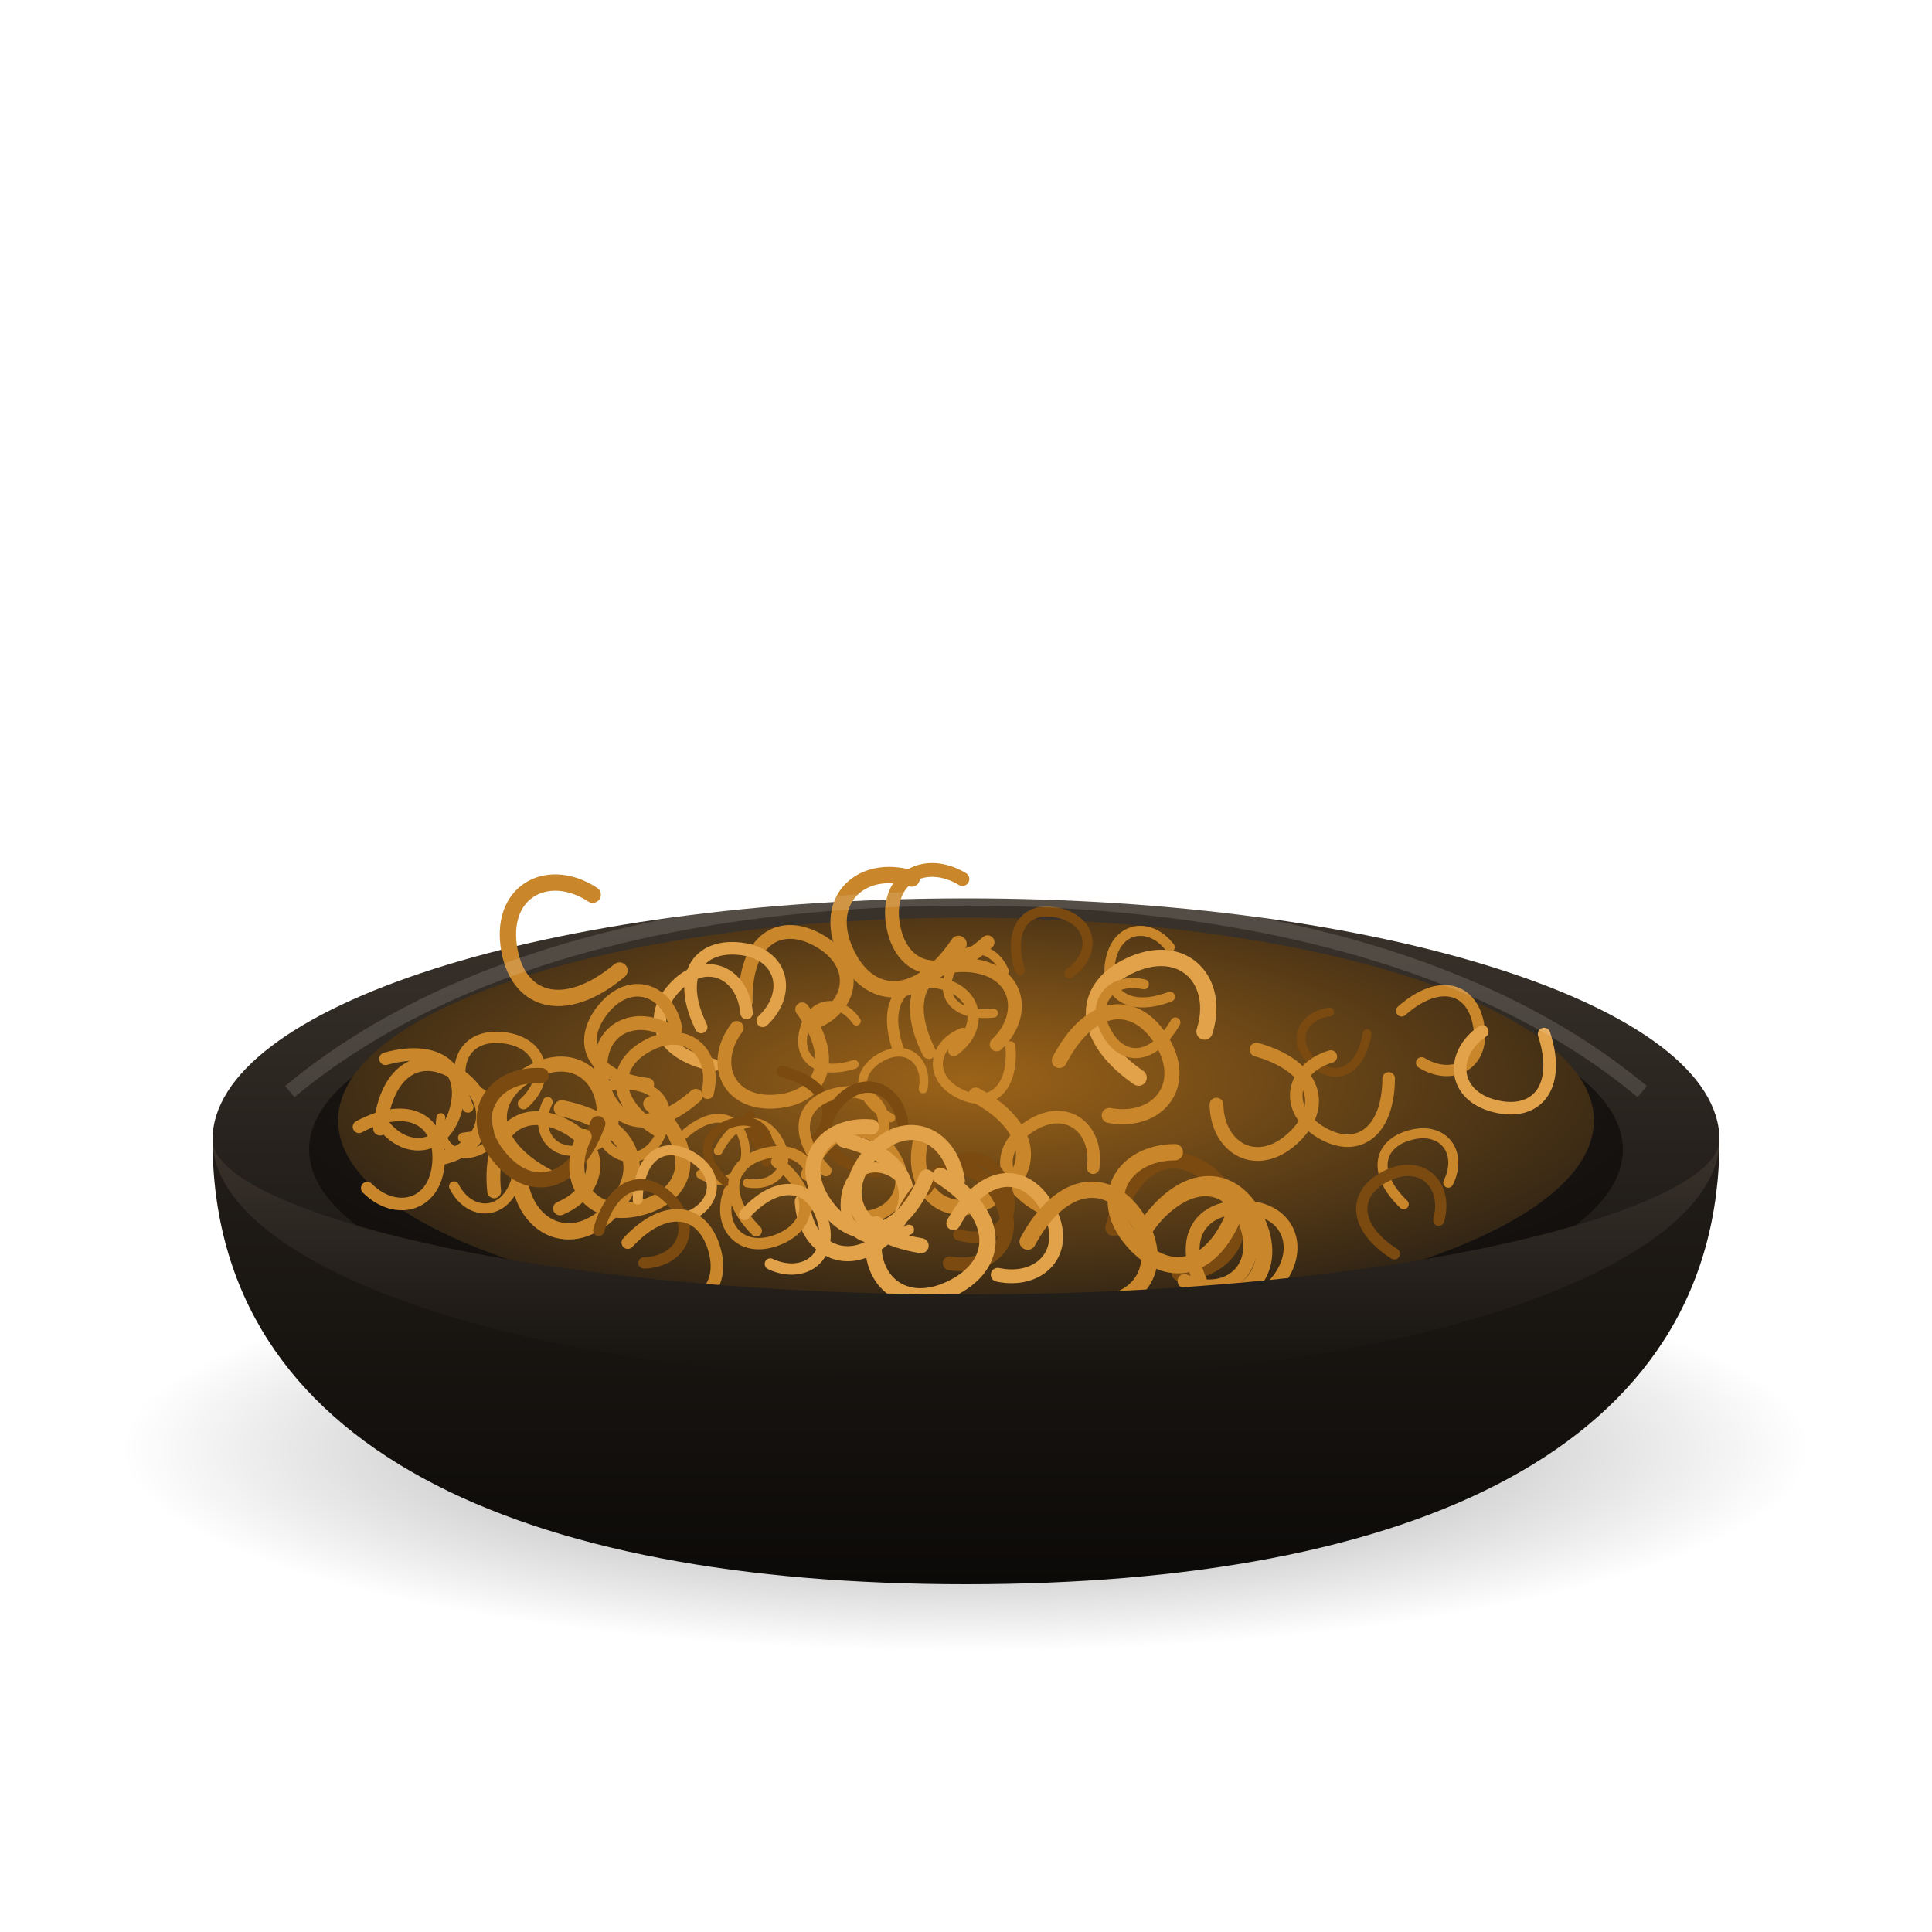
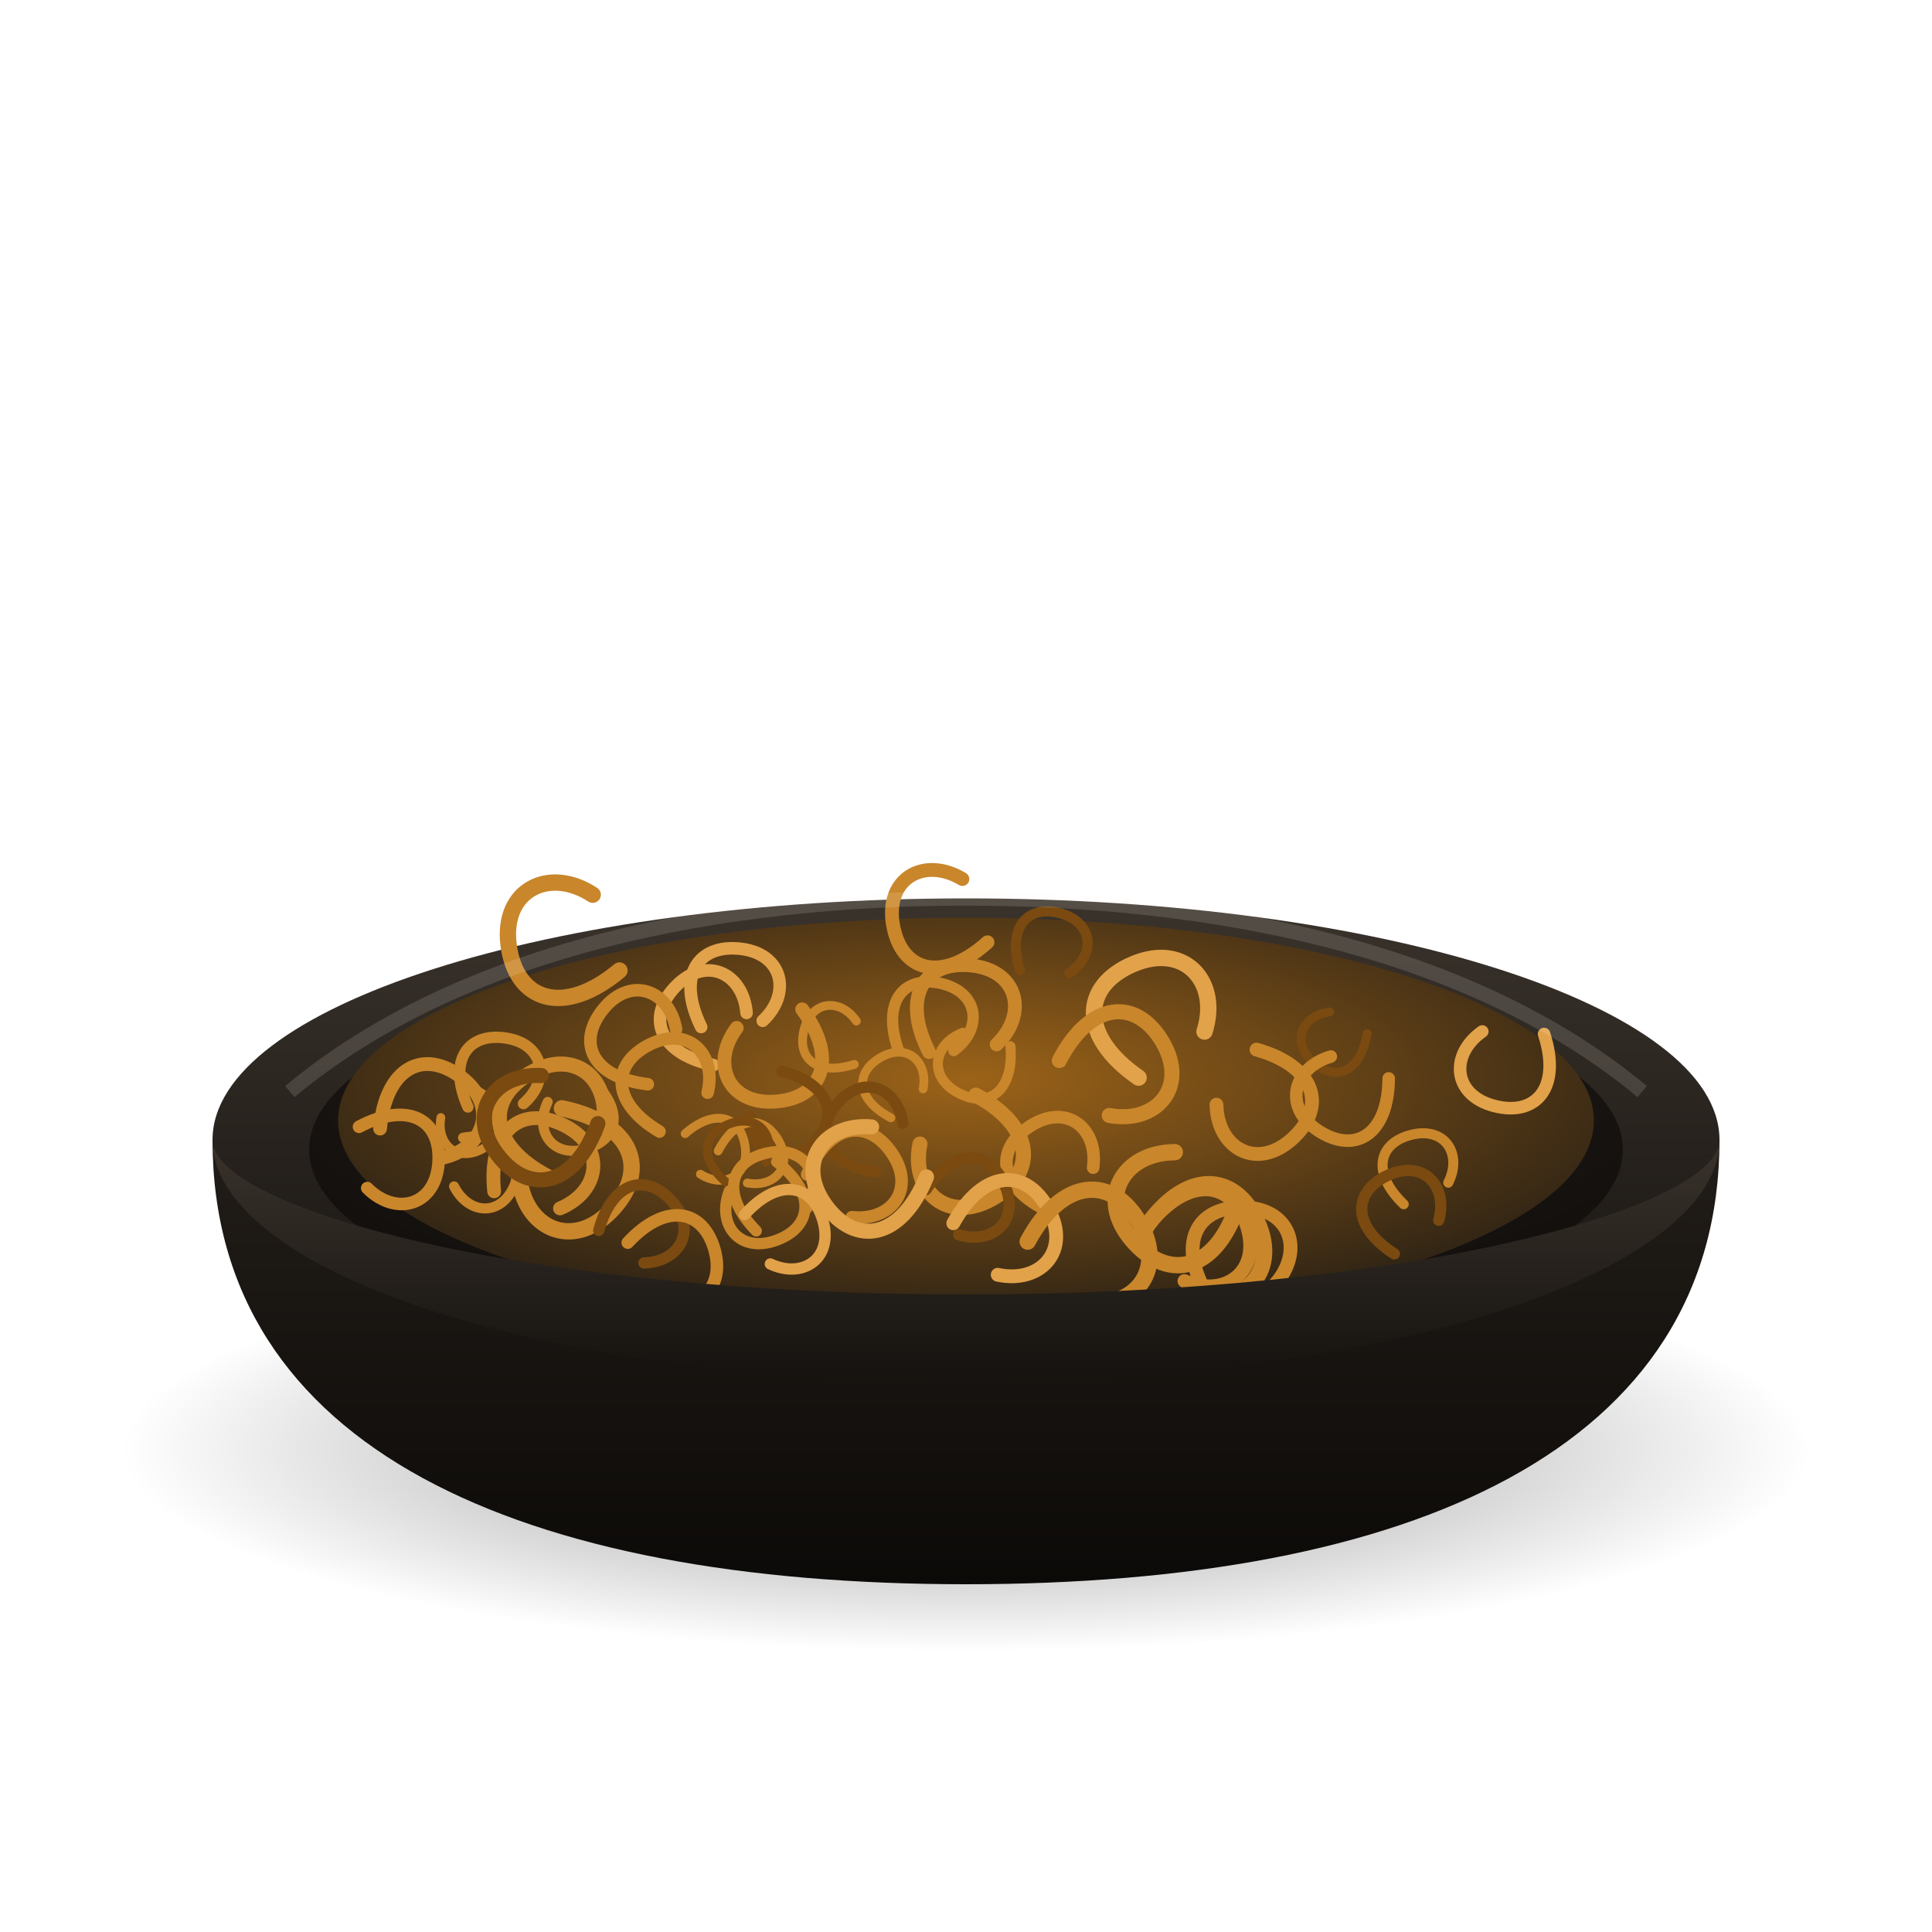
<svg xmlns="http://www.w3.org/2000/svg" viewBox="0 0 400 400" class="" role="presentation" aria-hidden="true" data-bowl="fried-onion">
  <defs>
    <radialGradient id="b-fried-onion-shadow" cx="50%" cy="50%" r="50%">
      <stop offset="0" stop-color="#000" stop-opacity="0.45" />
      <stop offset="1" stop-color="#000" stop-opacity="0" />
    </radialGradient>
    <linearGradient id="b-fried-onion-rim" x1="0" y1="0" x2="0" y2="1">
      <stop offset="0" stop-color="#3a332c" />
      <stop offset="1" stop-color="#15120f" />
    </linearGradient>
    <linearGradient id="b-fried-onion-body" x1="0" y1="0" x2="0" y2="1">
      <stop offset="0" stop-color="#221d18" />
      <stop offset="1" stop-color="#0c0a08" />
    </linearGradient>
    <radialGradient id="b-fried-onion-inner" cx="50%" cy="35%" r="65%">
      <stop offset="0" stop-color="#2a2420" />
      <stop offset="1" stop-color="#100d0b" />
    </radialGradient>
  </defs>
  <ellipse cx="200" cy="300" rx="176" ry="42" fill="url(#b-fried-onion-shadow)" />
  <path d="M 44 236 C 44 300, 108 328, 200 328 C 292 328, 356 300, 356 236 Z" fill="url(#b-fried-onion-body)" />
  <ellipse cx="200" cy="236" rx="156" ry="50" fill="url(#b-fried-onion-rim)" />
  <ellipse cx="200" cy="238" rx="136" ry="42" fill="url(#b-fried-onion-inner)" />
  <g>
    <defs>
      <radialGradient id="b-fried-onion-bed" cx="50%" cy="40%" r="70%">
        <stop offset="0" stop-color="#9c6318" />
        <stop offset="1" stop-color="#1a1714" />
      </radialGradient>
    </defs>
    <ellipse cx="200" cy="232" rx="130" ry="42" fill="url(#b-fried-onion-bed)" />
    <path d="M -9 4 c 6 -10 14 -10 18 -2 c 4 8 -2 14 -10 12" fill="none" stroke="#7a4a10" stroke-width="2.6" stroke-linecap="round" transform="translate(213.6 193.4) rotate(312.0) scale(0.8)" />
    <path d="M -9 4 c 6 -10 14 -10 18 -2 c 4 8 -2 14 -10 12" fill="none" stroke="#c9862b" stroke-width="2.6" stroke-linecap="round" transform="translate(193.7 196.4) rotate(197.0) scale(1.1)" />
-     <path d="M -9 4 c 6 -10 14 -10 18 -2 c 4 8 -2 14 -10 12" fill="none" stroke="#c9862b" stroke-width="2.6" stroke-linecap="round" transform="translate(160.4 198.4) rotate(327.6) scale(1.1)" />
-     <path d="M -9 4 c 6 -10 14 -10 18 -2 c 4 8 -2 14 -10 12" fill="none" stroke="#c9862b" stroke-width="2.6" stroke-linecap="round" transform="translate(186.5 200.0) rotate(183.0) scale(1.3)" />
    <path d="M -9 4 c 6 -10 14 -10 18 -2 c 4 8 -2 14 -10 12" fill="none" stroke="#c9862b" stroke-width="2.6" stroke-linecap="round" transform="translate(115.5 202.0) rotate(199.2) scale(1.3)" />
    <path d="M -9 4 c 6 -10 14 -10 18 -2 c 4 8 -2 14 -10 12" fill="none" stroke="#e2a24a" stroke-width="2.6" stroke-linecap="round" transform="translate(146.7 202.9) rotate(302.9) scale(1.0)" />
-     <path d="M -9 4 c 6 -10 14 -10 18 -2 c 4 8 -2 14 -10 12" fill="none" stroke="#c9862b" stroke-width="2.6" stroke-linecap="round" transform="translate(234.6 204.4) rotate(218.4) scale(0.8)" />
-     <path d="M -9 4 c 6 -10 14 -10 18 -2 c 4 8 -2 14 -10 12" fill="none" stroke="#c9862b" stroke-width="2.6" stroke-linecap="round" transform="translate(199.7 206.4) rotate(233.2) scale(0.7)" />
    <path d="M -9 4 c 6 -10 14 -10 18 -2 c 4 8 -2 14 -10 12" fill="none" stroke="#c9862b" stroke-width="2.6" stroke-linecap="round" transform="translate(193.9 207.1) rotate(302.2) scale(1.1)" />
-     <path d="M -9 4 c 6 -10 14 -10 18 -2 c 4 8 -2 14 -10 12" fill="none" stroke="#c9862b" stroke-width="2.6" stroke-linecap="round" transform="translate(299.0 208.3) rotate(17.6) scale(0.9)" />
    <path d="M -9 4 c 6 -10 14 -10 18 -2 c 4 8 -2 14 -10 12" fill="none" stroke="#c9862b" stroke-width="2.6" stroke-linecap="round" transform="translate(188.4 208.7) rotate(310.1) scale(0.9)" />
    <path d="M -9 4 c 6 -10 14 -10 18 -2 c 4 8 -2 14 -10 12" fill="none" stroke="#e2a24a" stroke-width="2.6" stroke-linecap="round" transform="translate(231.3 211.1) rotate(273.7) scale(1.3)" />
    <path d="M -9 4 c 6 -10 14 -10 18 -2 c 4 8 -2 14 -10 12" fill="none" stroke="#e2a24a" stroke-width="2.6" stroke-linecap="round" transform="translate(141.0 213.3) rotate(251.1) scale(1.0)" />
    <path d="M -9 4 c 6 -10 14 -10 18 -2 c 4 8 -2 14 -10 12" fill="none" stroke="#c9862b" stroke-width="2.6" stroke-linecap="round" transform="translate(229.8 214.1) rotate(356.4) scale(1.2)" />
-     <path d="M -9 4 c 6 -10 14 -10 18 -2 c 4 8 -2 14 -10 12" fill="none" stroke="#c9862b" stroke-width="2.6" stroke-linecap="round" transform="translate(236.2 215.0) rotate(179.1) scale(0.8)" />
    <path d="M -9 4 c 6 -10 14 -10 18 -2 c 4 8 -2 14 -10 12" fill="none" stroke="#c9862b" stroke-width="2.6" stroke-linecap="round" transform="translate(126.8 217.9) rotate(245.9) scale(1.0)" />
    <path d="M -9 4 c 6 -10 14 -10 18 -2 c 4 8 -2 14 -10 12" fill="none" stroke="#c9862b" stroke-width="2.6" stroke-linecap="round" transform="translate(170.3 218.3) rotate(221.4) scale(0.7)" />
    <path d="M -9 4 c 6 -10 14 -10 18 -2 c 4 8 -2 14 -10 12" fill="none" stroke="#7a4a10" stroke-width="2.6" stroke-linecap="round" transform="translate(278.2 218.9) rotate(158.6) scale(0.7)" />
    <path d="M -9 4 c 6 -10 14 -10 18 -2 c 4 8 -2 14 -10 12" fill="none" stroke="#c9862b" stroke-width="2.6" stroke-linecap="round" transform="translate(166.3 219.8) rotate(112.8) scale(1.1)" />
    <path d="M -9 4 c 6 -10 14 -10 18 -2 c 4 8 -2 14 -10 12" fill="none" stroke="#c9862b" stroke-width="2.6" stroke-linecap="round" transform="translate(98.6 220.5) rotate(305.2) scale(0.9)" />
-     <path d="M -9 4 c 6 -10 14 -10 18 -2 c 4 8 -2 14 -10 12" fill="none" stroke="#c9862b" stroke-width="2.6" stroke-linecap="round" transform="translate(89.1 222.5) rotate(43.5) scale(1.0)" />
    <path d="M -9 4 c 6 -10 14 -10 18 -2 c 4 8 -2 14 -10 12" fill="none" stroke="#c9862b" stroke-width="2.6" stroke-linecap="round" transform="translate(205.2 223.4) rotate(144.5) scale(0.8)" />
    <path d="M -9 4 c 6 -10 14 -10 18 -2 c 4 8 -2 14 -10 12" fill="none" stroke="#e2a24a" stroke-width="2.6" stroke-linecap="round" transform="translate(316.8 223.5) rotate(131.0) scale(1.0)" />
    <path d="M -9 4 c 6 -10 14 -10 18 -2 c 4 8 -2 14 -10 12" fill="none" stroke="#c9862b" stroke-width="2.6" stroke-linecap="round" transform="translate(181.3 225.3) rotate(266.8) scale(0.7)" />
    <path d="M -9 4 c 6 -10 14 -10 18 -2 c 4 8 -2 14 -10 12" fill="none" stroke="#c9862b" stroke-width="2.6" stroke-linecap="round" transform="translate(132.5 225.3) rotate(269.7) scale(1.0)" />
    <path d="M -9 4 c 6 -10 14 -10 18 -2 c 4 8 -2 14 -10 12" fill="none" stroke="#c9862b" stroke-width="2.6" stroke-linecap="round" transform="translate(85.7 225.4) rotate(334.3) scale(1.1)" />
    <path d="M -9 4 c 6 -10 14 -10 18 -2 c 4 8 -2 14 -10 12" fill="none" stroke="#c9862b" stroke-width="2.6" stroke-linecap="round" transform="translate(267.0 225.7) rotate(74.7) scale(1.1)" />
-     <path d="M -9 4 c 6 -10 14 -10 18 -2 c 4 8 -2 14 -10 12" fill="none" stroke="#c9862b" stroke-width="2.6" stroke-linecap="round" transform="translate(133.3 228.1) rotate(197.4) scale(1.1)" />
-     <path d="M -9 4 c 6 -10 14 -10 18 -2 c 4 8 -2 14 -10 12" fill="none" stroke="#c9862b" stroke-width="2.6" stroke-linecap="round" transform="translate(133.5 228.4) rotate(51.9) scale(0.8)" />
    <path d="M -9 4 c 6 -10 14 -10 18 -2 c 4 8 -2 14 -10 12" fill="none" stroke="#7a4a10" stroke-width="2.6" stroke-linecap="round" transform="translate(167.6 228.6) rotate(74.1) scale(0.9)" />
    <path d="M -9 4 c 6 -10 14 -10 18 -2 c 4 8 -2 14 -10 12" fill="none" stroke="#c9862b" stroke-width="2.6" stroke-linecap="round" transform="translate(124.2 231.2) rotate(101.7) scale(0.8)" />
    <path d="M -9 4 c 6 -10 14 -10 18 -2 c 4 8 -2 14 -10 12" fill="none" stroke="#c9862b" stroke-width="2.6" stroke-linecap="round" transform="translate(281.8 231.3) rotate(149.4) scale(1.0)" />
    <path d="M -9 4 c 6 -10 14 -10 18 -2 c 4 8 -2 14 -10 12" fill="none" stroke="#c9862b" stroke-width="2.6" stroke-linecap="round" transform="translate(101.1 231.3) rotate(85.5) scale(0.7)" />
    <path d="M -9 4 c 6 -10 14 -10 18 -2 c 4 8 -2 14 -10 12" fill="none" stroke="#c9862b" stroke-width="2.6" stroke-linecap="round" transform="translate(108.0 233.1) rotate(266.7) scale(1.2)" />
-     <path d="M -9 4 c 6 -10 14 -10 18 -2 c 4 8 -2 14 -10 12" fill="none" stroke="#c9862b" stroke-width="2.6" stroke-linecap="round" transform="translate(169.7 233.6) rotate(285.6) scale(0.9)" />
    <path d="M -9 4 c 6 -10 14 -10 18 -2 c 4 8 -2 14 -10 12" fill="none" stroke="#c9862b" stroke-width="2.6" stroke-linecap="round" transform="translate(148.7 234.0) rotate(18.0) scale(0.7)" />
    <path d="M -9 4 c 6 -10 14 -10 18 -2 c 4 8 -2 14 -10 12" fill="none" stroke="#c9862b" stroke-width="2.6" stroke-linecap="round" transform="translate(84.1 234.5) rotate(31.0) scale(1.0)" />
    <path d="M -9 4 c 6 -10 14 -10 18 -2 c 4 8 -2 14 -10 12" fill="none" stroke="#c9862b" stroke-width="2.6" stroke-linecap="round" transform="translate(154.8 235.1) rotate(356.4) scale(0.7)" />
    <path d="M -9 4 c 6 -10 14 -10 18 -2 c 4 8 -2 14 -10 12" fill="none" stroke="#7a4a10" stroke-width="2.6" stroke-linecap="round" transform="translate(174.9 236.5) rotate(247.8) scale(0.9)" />
    <path d="M -9 4 c 6 -10 14 -10 18 -2 c 4 8 -2 14 -10 12" fill="none" stroke="#c9862b" stroke-width="2.6" stroke-linecap="round" transform="translate(107.6 237.2) rotate(323.2) scale(1.1)" />
    <path d="M -9 4 c 6 -10 14 -10 18 -2 c 4 8 -2 14 -10 12" fill="none" stroke="#c9862b" stroke-width="2.6" stroke-linecap="round" transform="translate(207.3 237.3) rotate(87.4) scale(1.2)" />
    <path d="M -9 4 c 6 -10 14 -10 18 -2 c 4 8 -2 14 -10 12" fill="none" stroke="#c9862b" stroke-width="2.6" stroke-linecap="round" transform="translate(175.5 238.0) rotate(352.4) scale(1.0)" />
    <path d="M -9 4 c 6 -10 14 -10 18 -2 c 4 8 -2 14 -10 12" fill="none" stroke="#7a4a10" stroke-width="2.6" stroke-linecap="round" transform="translate(149.0 238.7) rotate(277.2) scale(0.7)" />
    <path d="M -9 4 c 6 -10 14 -10 18 -2 c 4 8 -2 14 -10 12" fill="none" stroke="#c9862b" stroke-width="2.6" stroke-linecap="round" transform="translate(125.1 238.8) rotate(70.8) scale(1.3)" />
    <path d="M -9 4 c 6 -10 14 -10 18 -2 c 4 8 -2 14 -10 12" fill="none" stroke="#c9862b" stroke-width="2.6" stroke-linecap="round" transform="translate(103.0 238.9) rotate(49.1) scale(0.8)" />
    <path d="M -9 4 c 6 -10 14 -10 18 -2 c 4 8 -2 14 -10 12" fill="none" stroke="#7a4a10" stroke-width="2.6" stroke-linecap="round" transform="translate(114.1 239.4) rotate(169.0) scale(1.2)" />
-     <path d="M -9 4 c 6 -10 14 -10 18 -2 c 4 8 -2 14 -10 12" fill="none" stroke="#c9862b" stroke-width="2.6" stroke-linecap="round" transform="translate(137.1 240.1) rotate(102.4) scale(1.2)" />
    <path d="M -9 4 c 6 -10 14 -10 18 -2 c 4 8 -2 14 -10 12" fill="none" stroke="#c9862b" stroke-width="2.6" stroke-linecap="round" transform="translate(289.1 241.6) rotate(282.8) scale(0.8)" />
-     <path d="M -9 4 c 6 -10 14 -10 18 -2 c 4 8 -2 14 -10 12" fill="none" stroke="#e2a24a" stroke-width="2.6" stroke-linecap="round" transform="translate(136.7 242.0) rotate(330.3) scale(0.8)" />
    <path d="M -9 4 c 6 -10 14 -10 18 -2 c 4 8 -2 14 -10 12" fill="none" stroke="#c9862b" stroke-width="2.6" stroke-linecap="round" transform="translate(212.3 242.3) rotate(263.7) scale(1.0)" />
    <path d="M -9 4 c 6 -10 14 -10 18 -2 c 4 8 -2 14 -10 12" fill="none" stroke="#7a4a10" stroke-width="2.6" stroke-linecap="round" transform="translate(200.0 243.1) rotate(2.8) scale(0.9)" />
-     <path d="M -9 4 c 6 -10 14 -10 18 -2 c 4 8 -2 14 -10 12" fill="none" stroke="#e2a24a" stroke-width="2.6" stroke-linecap="round" transform="translate(182.5 244.9) rotate(72.7) scale(1.2)" />
-     <path d="M -9 4 c 6 -10 14 -10 18 -2 c 4 8 -2 14 -10 12" fill="none" stroke="#7a4a10" stroke-width="2.6" stroke-linecap="round" transform="translate(240.2 245.8) rotate(343.0) scale(1.3)" />
    <path d="M -9 4 c 6 -10 14 -10 18 -2 c 4 8 -2 14 -10 12" fill="none" stroke="#c9862b" stroke-width="2.6" stroke-linecap="round" transform="translate(155.1 246.1) rotate(284.4) scale(0.9)" />
-     <path d="M -9 4 c 6 -10 14 -10 18 -2 c 4 8 -2 14 -10 12" fill="none" stroke="#7a4a10" stroke-width="2.6" stroke-linecap="round" transform="translate(196.7 246.1) rotate(356.2) scale(1.1)" />
    <path d="M -9 4 c 6 -10 14 -10 18 -2 c 4 8 -2 14 -10 12" fill="none" stroke="#e2a24a" stroke-width="2.6" stroke-linecap="round" transform="translate(207.1 248.5) rotate(357.9) scale(1.1)" />
    <path d="M -9 4 c 6 -10 14 -10 18 -2 c 4 8 -2 14 -10 12" fill="none" stroke="#c9862b" stroke-width="2.6" stroke-linecap="round" transform="translate(163.4 249.0) rotate(96.9) scale(0.9)" />
    <path d="M -9 4 c 6 -10 14 -10 18 -2 c 4 8 -2 14 -10 12" fill="none" stroke="#7a4a10" stroke-width="2.6" stroke-linecap="round" transform="translate(130.8 249.1) rotate(344.4) scale(0.9)" />
    <path d="M -9 4 c 6 -10 14 -10 18 -2 c 4 8 -2 14 -10 12" fill="none" stroke="#e2a24a" stroke-width="2.6" stroke-linecap="round" transform="translate(162.8 249.5) rotate(11.1) scale(0.9)" />
-     <path d="M -9 4 c 6 -10 14 -10 18 -2 c 4 8 -2 14 -10 12" fill="none" stroke="#e2a24a" stroke-width="2.6" stroke-linecap="round" transform="translate(182.2 249.7) rotate(247.9) scale(1.2)" />
    <path d="M -9 4 c 6 -10 14 -10 18 -2 c 4 8 -2 14 -10 12" fill="none" stroke="#c9862b" stroke-width="2.6" stroke-linecap="round" transform="translate(248.8 250.0) rotate(2.7) scale(1.3)" />
    <path d="M -9 4 c 6 -10 14 -10 18 -2 c 4 8 -2 14 -10 12" fill="none" stroke="#e2a24a" stroke-width="2.6" stroke-linecap="round" transform="translate(181.9 250.1) rotate(171.0) scale(1.2)" />
    <path d="M -9 4 c 6 -10 14 -10 18 -2 c 4 8 -2 14 -10 12" fill="none" stroke="#c9862b" stroke-width="2.6" stroke-linecap="round" transform="translate(248.8 250.2) rotate(9.3) scale(1.1)" />
    <path d="M -9 4 c 6 -10 14 -10 18 -2 c 4 8 -2 14 -10 12" fill="none" stroke="#c9862b" stroke-width="2.6" stroke-linecap="round" transform="translate(224.2 251.3) rotate(357.2) scale(1.3)" />
    <path d="M -9 4 c 6 -10 14 -10 18 -2 c 4 8 -2 14 -10 12" fill="none" stroke="#7a4a10" stroke-width="2.6" stroke-linecap="round" transform="translate(285.3 251.4) rotate(271.5) scale(0.9)" />
-     <path d="M -9 4 c 6 -10 14 -10 18 -2 c 4 8 -2 14 -10 12" fill="none" stroke="#e2a24a" stroke-width="2.6" stroke-linecap="round" transform="translate(180.4 253.5) rotate(211.9) scale(0.8)" />
    <path d="M -9 4 c 6 -10 14 -10 18 -2 c 4 8 -2 14 -10 12" fill="none" stroke="#c9862b" stroke-width="2.6" stroke-linecap="round" transform="translate(139.6 255.2) rotate(11.8) scale(1.0)" />
-     <path d="M -9 4 c 6 -10 14 -10 18 -2 c 4 8 -2 14 -10 12" fill="none" stroke="#e2a24a" stroke-width="2.6" stroke-linecap="round" transform="translate(199.6 255.3) rotate(91.6) scale(1.3)" />
    <path d="M -9 4 c 6 -10 14 -10 18 -2 c 4 8 -2 14 -10 12" fill="none" stroke="#c9862b" stroke-width="2.6" stroke-linecap="round" transform="translate(246.5 256.5) rotate(165.6) scale(1.3)" />
    <path d="M -9 4 c 6 -10 14 -10 18 -2 c 4 8 -2 14 -10 12" fill="none" stroke="#c9862b" stroke-width="2.6" stroke-linecap="round" transform="translate(250.9 257.7) rotate(297.9) scale(1.1)" />
  </g>
  <path d="M 44 236 C 44 262, 108 286, 200 286 C 292 286, 356 262, 356 236 C 356 250, 292 268, 200 268 C 108 268, 44 250, 44 236 Z" fill="url(#b-fried-onion-rim)" />
  <path d="M 60 226 C 96 196, 150 186, 200 186 C 250 186, 304 196, 340 226" fill="none" stroke="#fbf8f1" stroke-opacity="0.14" stroke-width="3" />
</svg>
